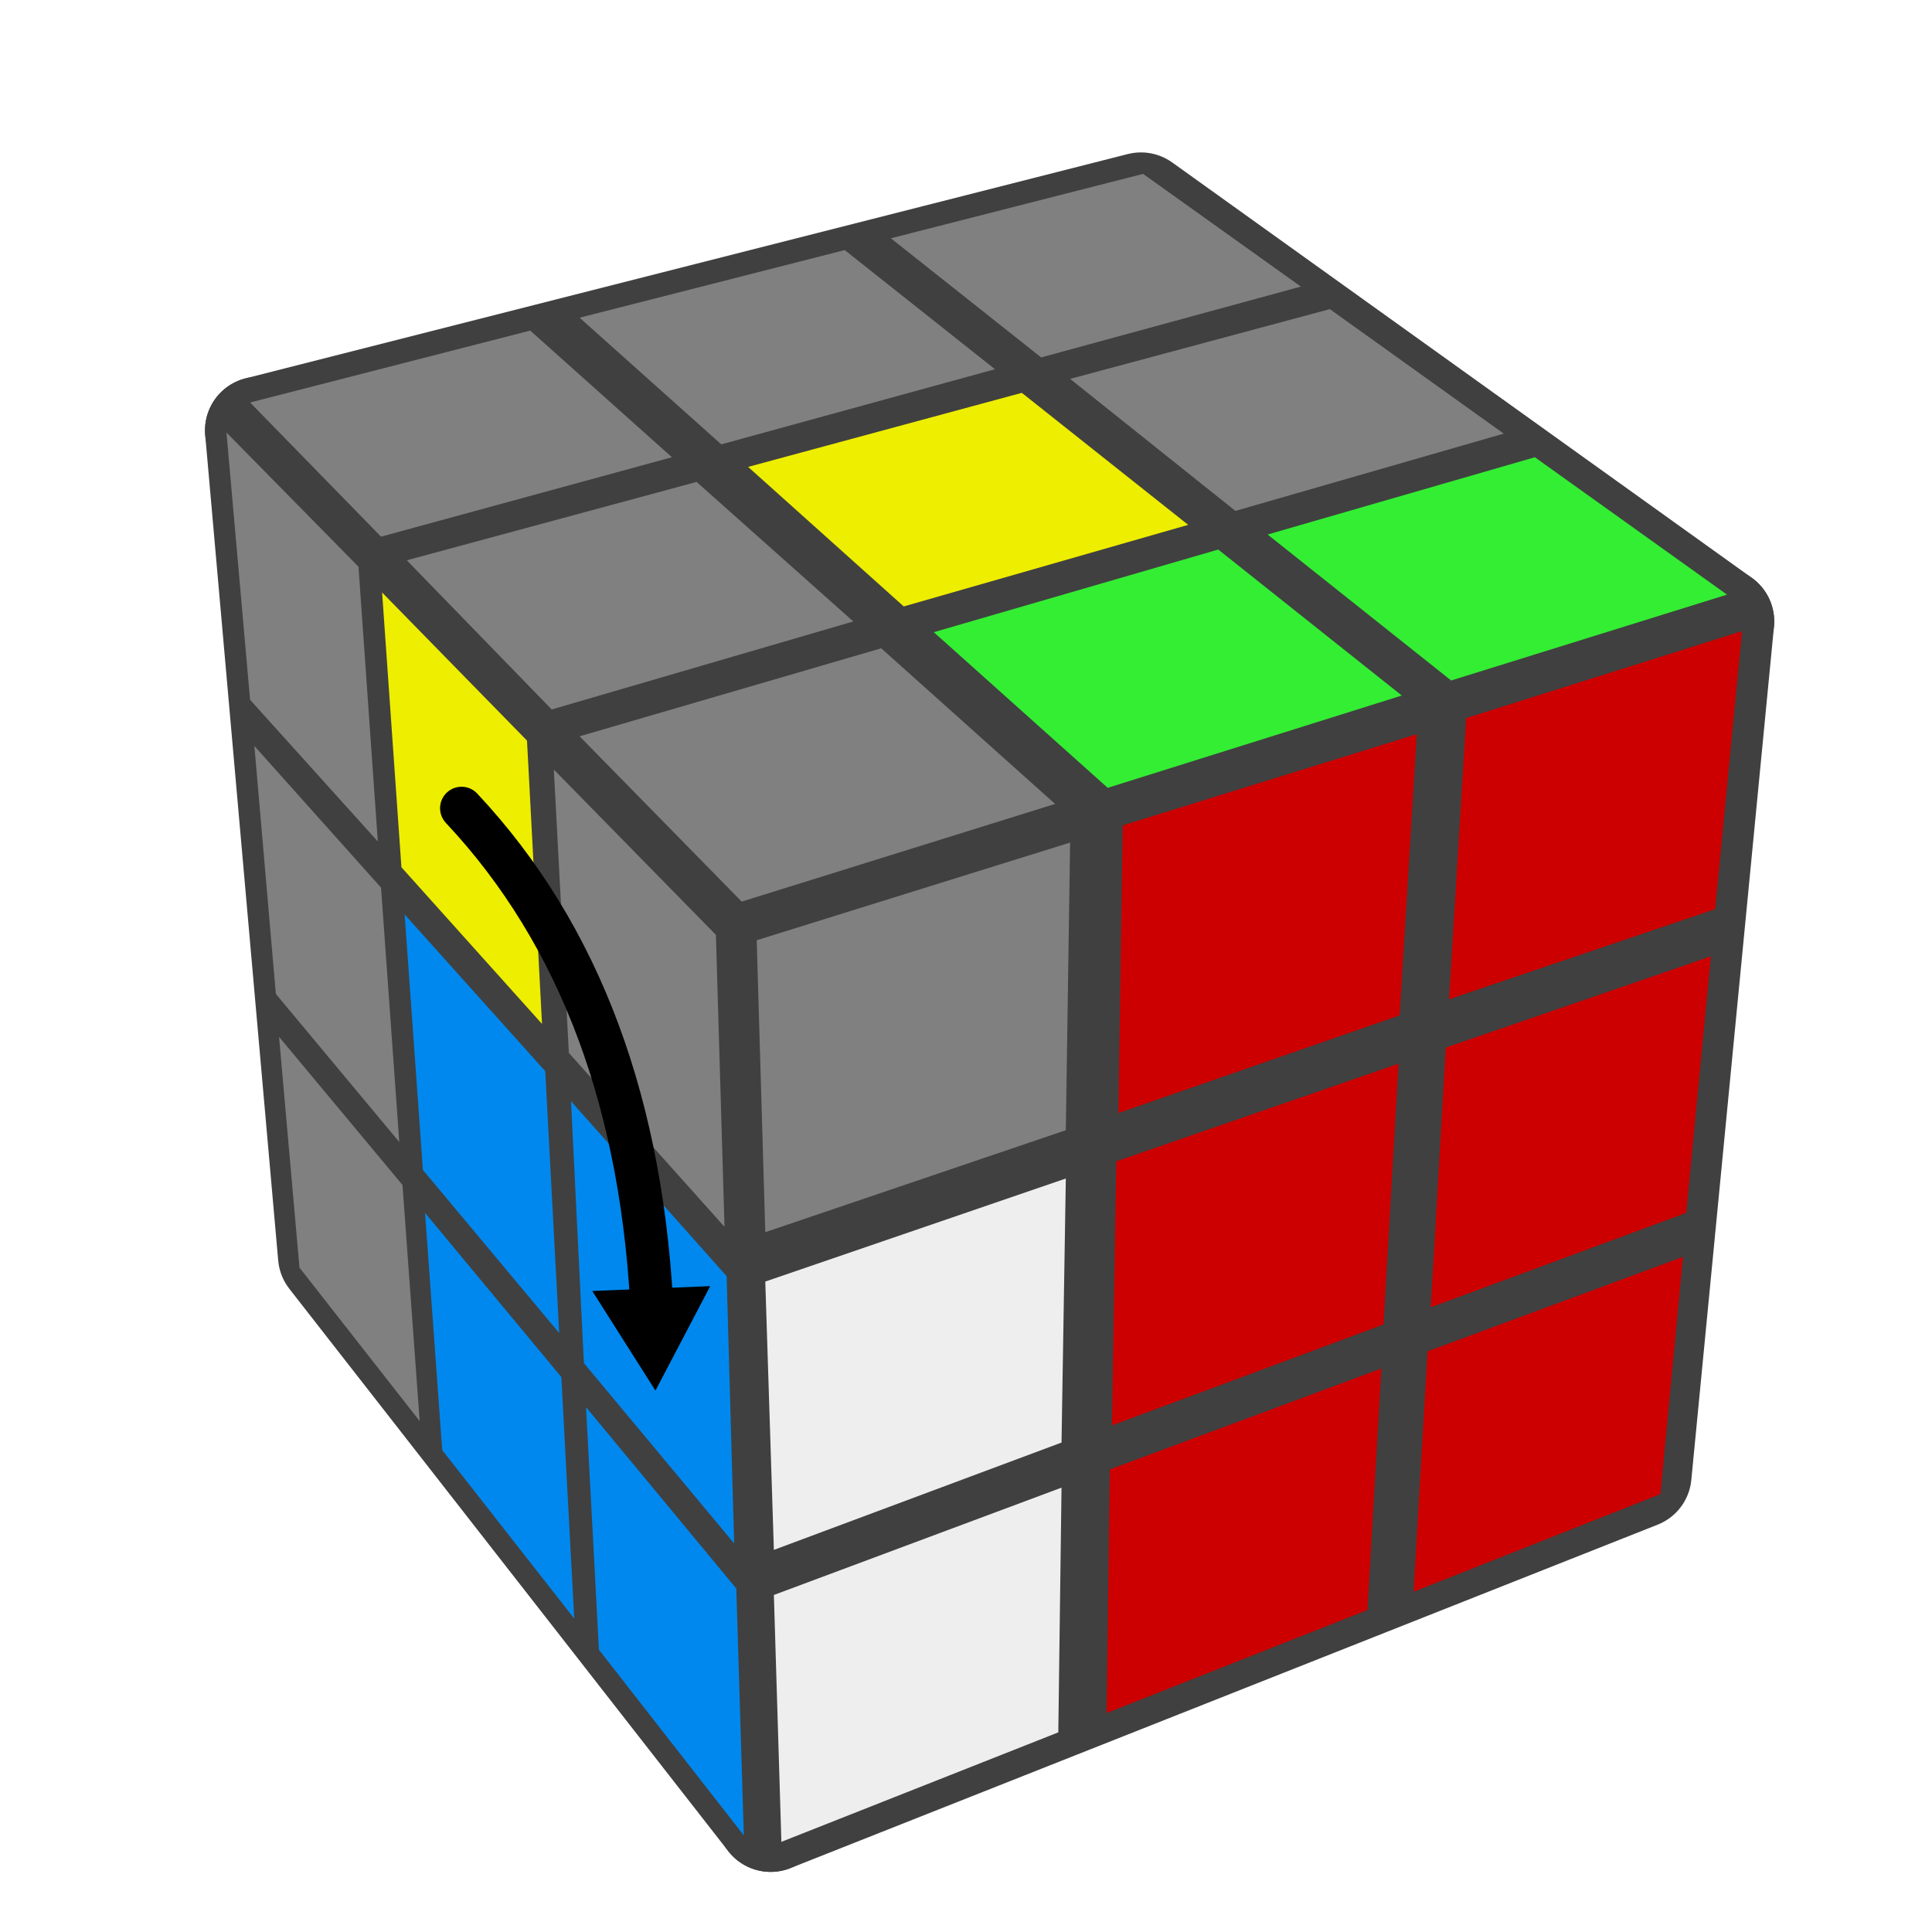
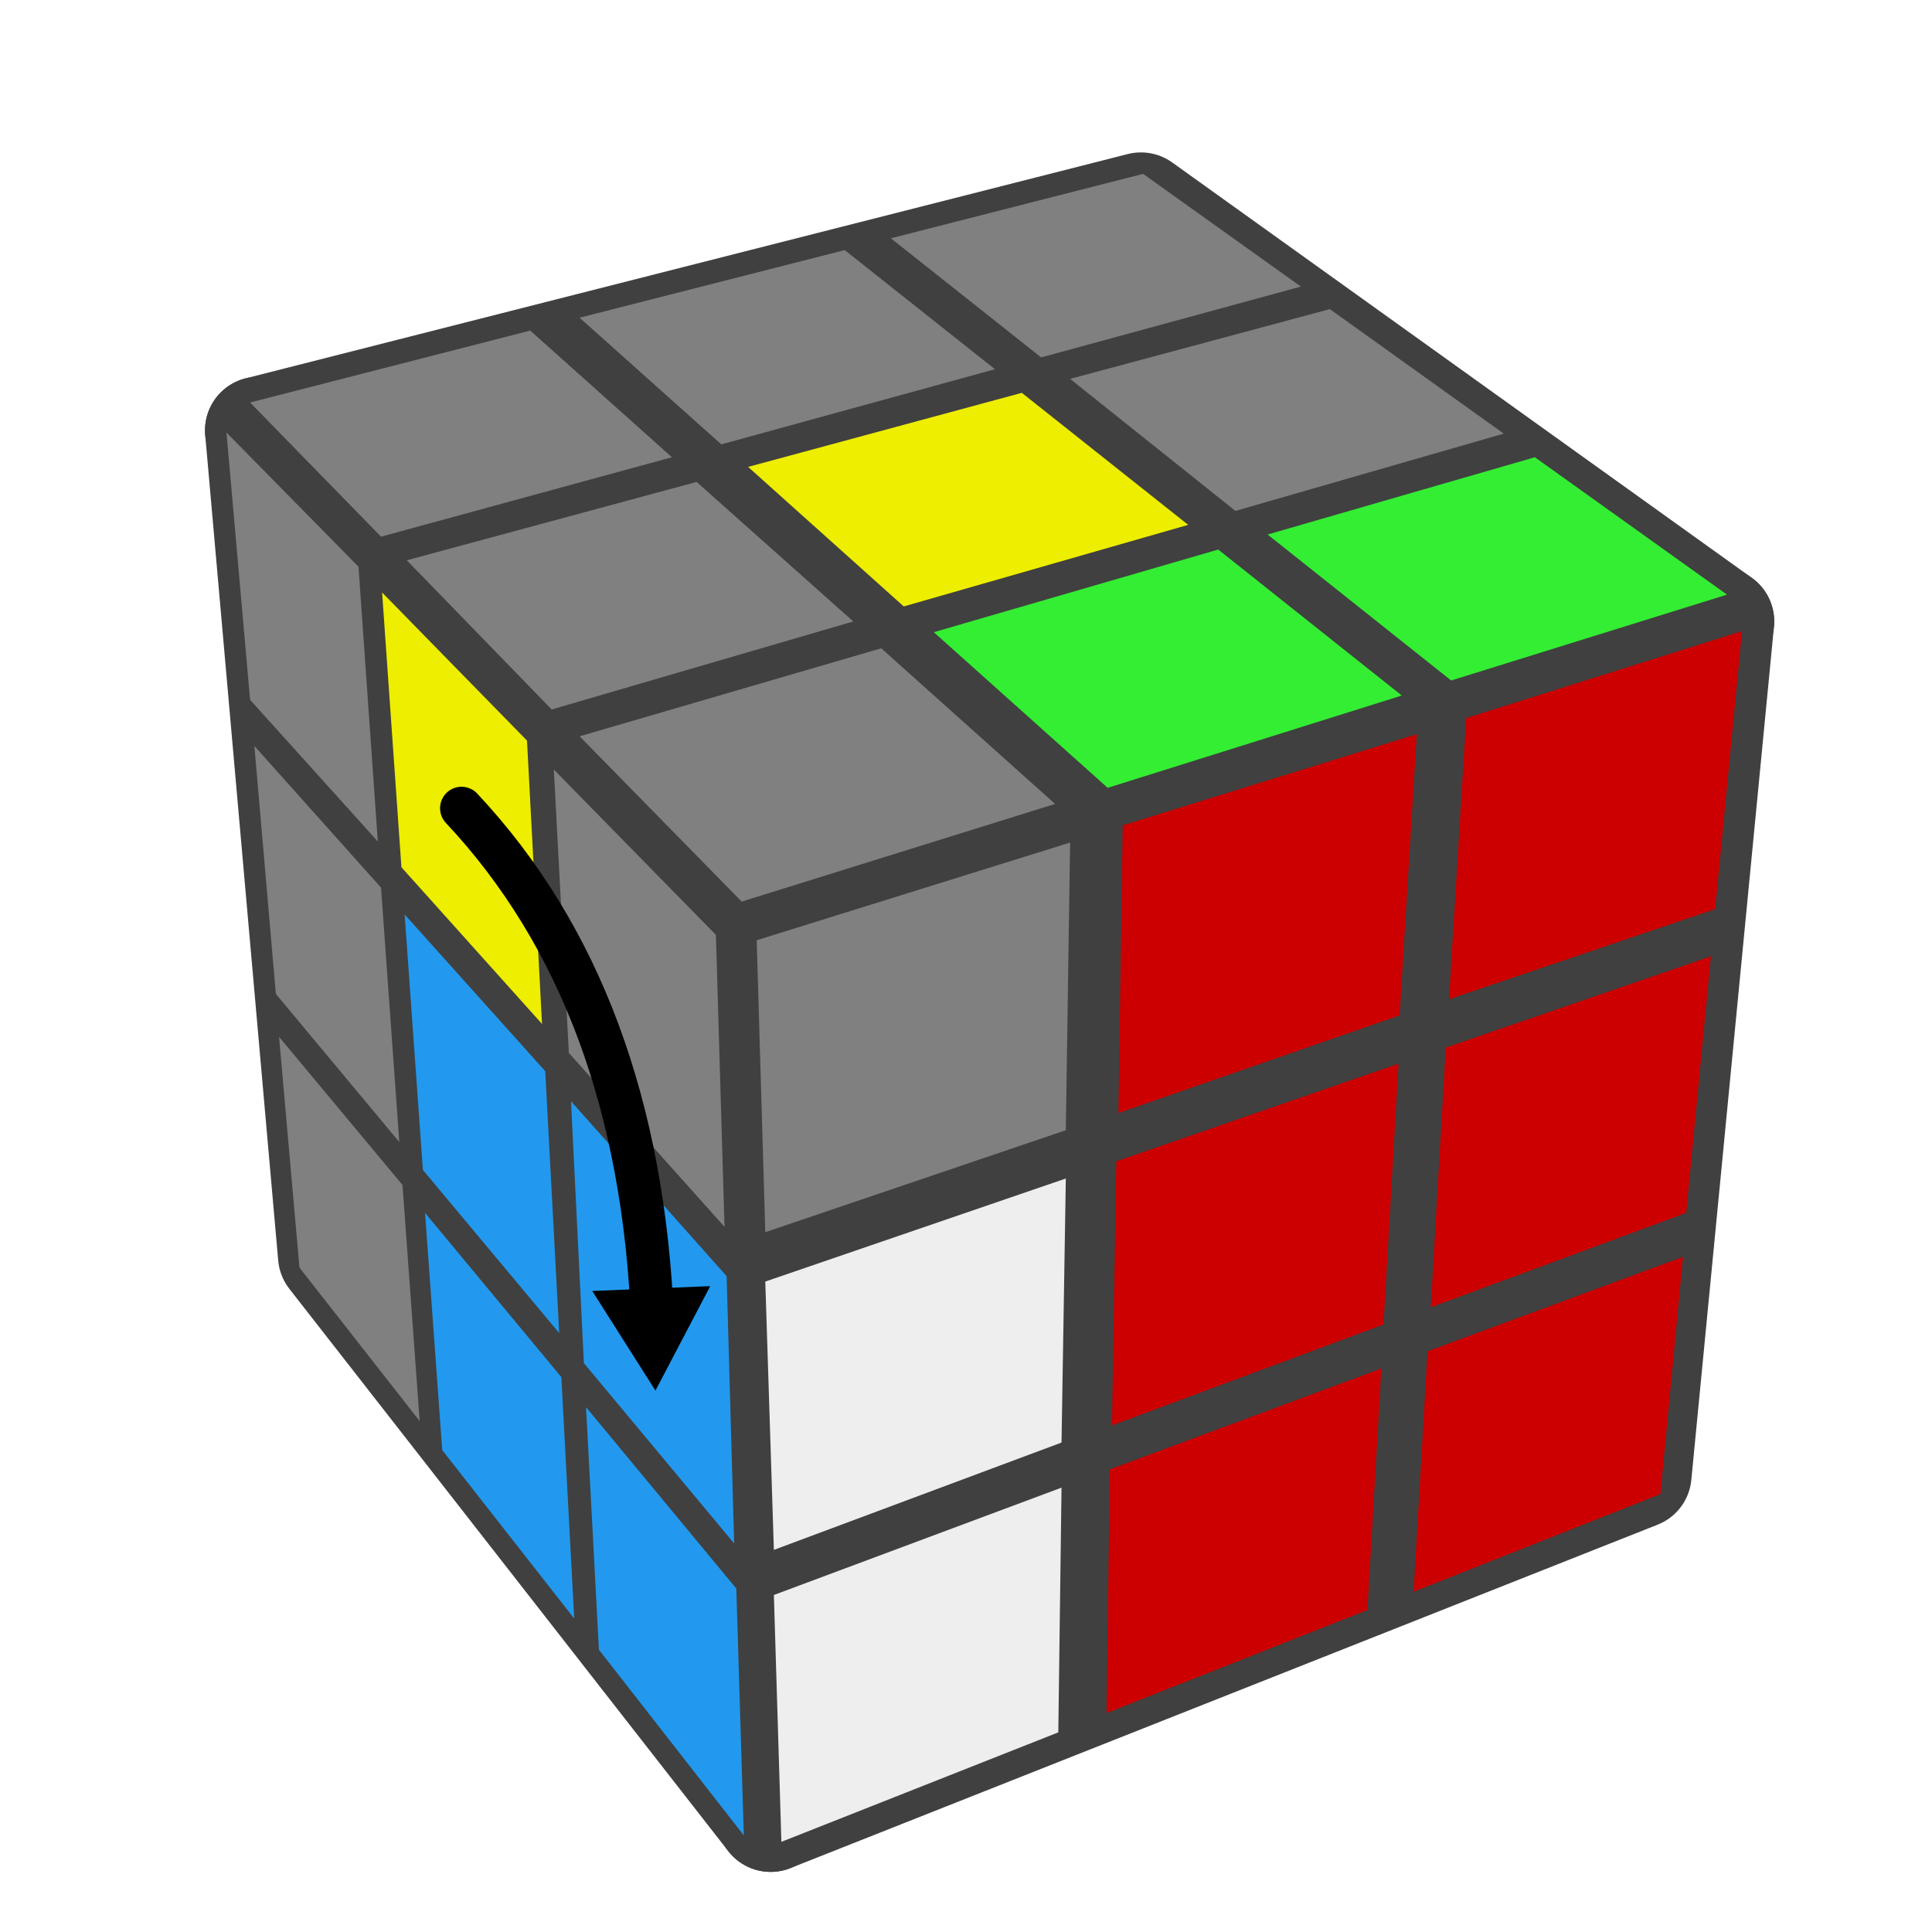
<svg xmlns="http://www.w3.org/2000/svg" version="1.1" width="640" height="640" viewBox="-0.9 -0.9 1.8 1.8">
  <g style="stroke-width:0.1;stroke-linejoin:round;opacity:1">
    <polygon fill="#404040" stroke="#404040" points="-0.659,-0.499 -0.207,-0.037 -0.182,0.794 -0.591,0.27" />
    <polygon fill="#404040" stroke="#404040" points="0.163,-0.708 0.703,-0.321 -0.207,-0.037 -0.659,-0.499" />
    <polygon fill="#404040" stroke="#404040" points="-0.207,-0.037 0.703,-0.321 0.626,0.474 -0.182,0.794" />
  </g>
  <g style="opacity:1;stroke-opacity:0.5;stroke-width:0;stroke-linejoin:round">
    <polygon fill="#808080" stroke="#404040" points="-0.689,-0.497 -0.566,-0.372 -0.548,-0.116 -0.667,-0.248" />
    <polygon fill="#eeee00" stroke="#404040" points="-0.544,-0.348 -0.409,-0.21 -0.395,0.054 -0.526,-0.092" />
    <polygon fill="#808080" stroke="#404040" points="-0.384,-0.183 -0.233,-0.029 -0.225,0.243 -0.37,0.081" />
    <polygon fill="#808080" stroke="#404040" points="-0.663,-0.205 -0.545,-0.073 -0.528,0.164 -0.643,0.026" />
-     <polygon fill="#0088ee" stroke="#404040" points="-0.523,-0.048 -0.392,0.098 -0.379,0.342 -0.506,0.19" />
-     <polygon fill="#0088ee" stroke="#404040" points="-0.368,0.126 -0.223,0.289 -0.216,0.538 -0.356,0.37" />
+     <polygon fill="#2299ee" stroke="#404040" points="-0.523,-0.048 -0.392,0.098 -0.379,0.342 -0.506,0.19" />
+     <polygon fill="#2299ee" stroke="#404040" points="-0.368,0.126 -0.223,0.289 -0.216,0.538 -0.356,0.37" />
    <polygon fill="#808080" stroke="#404040" points="-0.64,0.066 -0.525,0.204 -0.509,0.424 -0.621,0.281" />
-     <polygon fill="#0088ee" stroke="#404040" points="-0.504,0.23 -0.377,0.383 -0.365,0.608 -0.488,0.451" />
-     <polygon fill="#0088ee" stroke="#404040" points="-0.354,0.411 -0.214,0.58 -0.207,0.81 -0.342,0.637" />
+     <polygon fill="#2299ee" stroke="#404040" points="-0.504,0.23 -0.377,0.383 -0.365,0.608 -0.488,0.451" />
+     <polygon fill="#2299ee" stroke="#404040" points="-0.354,0.411 -0.214,0.58 -0.207,0.81 -0.342,0.637" />
    <polygon fill="#808080" stroke="#404040" points="0.165,-0.738 0.312,-0.633 0.07,-0.567 -0.07,-0.678" />
    <polygon fill="#808080" stroke="#404040" points="0.339,-0.612 0.501,-0.496 0.251,-0.424 0.097,-0.547" />
    <polygon fill="#33ee33" stroke="#404040" points="0.53,-0.474 0.709,-0.346 0.452,-0.266 0.281,-0.402" />
    <polygon fill="#808080" stroke="#404040" points="-0.113,-0.667 0.027,-0.556 -0.228,-0.486 -0.36,-0.604" />
    <polygon fill="#eeee00" stroke="#404040" points="0.052,-0.534 0.207,-0.411 -0.058,-0.335 -0.203,-0.465" />
    <polygon fill="#33ee33" stroke="#404040" points="0.235,-0.388 0.406,-0.252 0.132,-0.166 -0.03,-0.311" />
    <polygon fill="#808080" stroke="#404040" points="-0.406,-0.592 -0.274,-0.474 -0.545,-0.4 -0.667,-0.525" />
    <polygon fill="#808080" stroke="#404040" points="-0.251,-0.451 -0.105,-0.321 -0.386,-0.239 -0.521,-0.378" />
    <polygon fill="#808080" stroke="#404040" points="-0.079,-0.296 0.083,-0.151 -0.209,-0.06 -0.36,-0.214" />
    <polygon fill="#808080" stroke="#404040" points="-0.195,-0.024 0.097,-0.115 0.093,0.153 -0.187,0.248" />
    <polygon fill="#cc0000" stroke="#404040" points="0.146,-0.131 0.42,-0.216 0.404,0.046 0.142,0.137" />
    <polygon fill="#cc0000" stroke="#404040" points="0.466,-0.231 0.723,-0.312 0.698,-0.053 0.45,0.031" />
    <polygon fill="#eeeeee" stroke="#404040" points="-0.187,0.294 0.093,0.198 0.089,0.444 -0.179,0.544" />
    <polygon fill="#cc0000" stroke="#404040" points="0.14,0.182 0.403,0.091 0.389,0.334 0.136,0.428" />
    <polygon fill="#cc0000" stroke="#404040" points="0.447,0.076 0.694,-0.009 0.671,0.23 0.433,0.318" />
    <polygon fill="#eeeeee" stroke="#404040" points="-0.179,0.586 0.089,0.486 0.086,0.714 -0.172,0.816" />
    <polygon fill="#cc0000" stroke="#404040" points="0.134,0.469 0.387,0.375 0.374,0.6 0.131,0.696" />
    <polygon fill="#cc0000" stroke="#404040" points="0.43,0.359 0.668,0.271 0.647,0.492 0.417,0.583" />
  </g>
  <g style="opacity:1;stroke-opacity:1;stroke-width:0.04;stroke-linecap:round">
    <path d="M -0.47,-0.147 Q -0.304,0.03 -0.292,0.332" style="fill:none;stroke:#000000;stroke-opacity:1" />
    <path transform=" translate(-0.2919463,0.3321742) scale(0.011) rotate(87.64284)" d="M 5.77,0.0 L -2.88,5.0 L -2.88,-5.0 L 5.77,0.0 z" style="fill:#000000;stroke-width:0;stroke-linejoin:round" />
  </g>
</svg>
